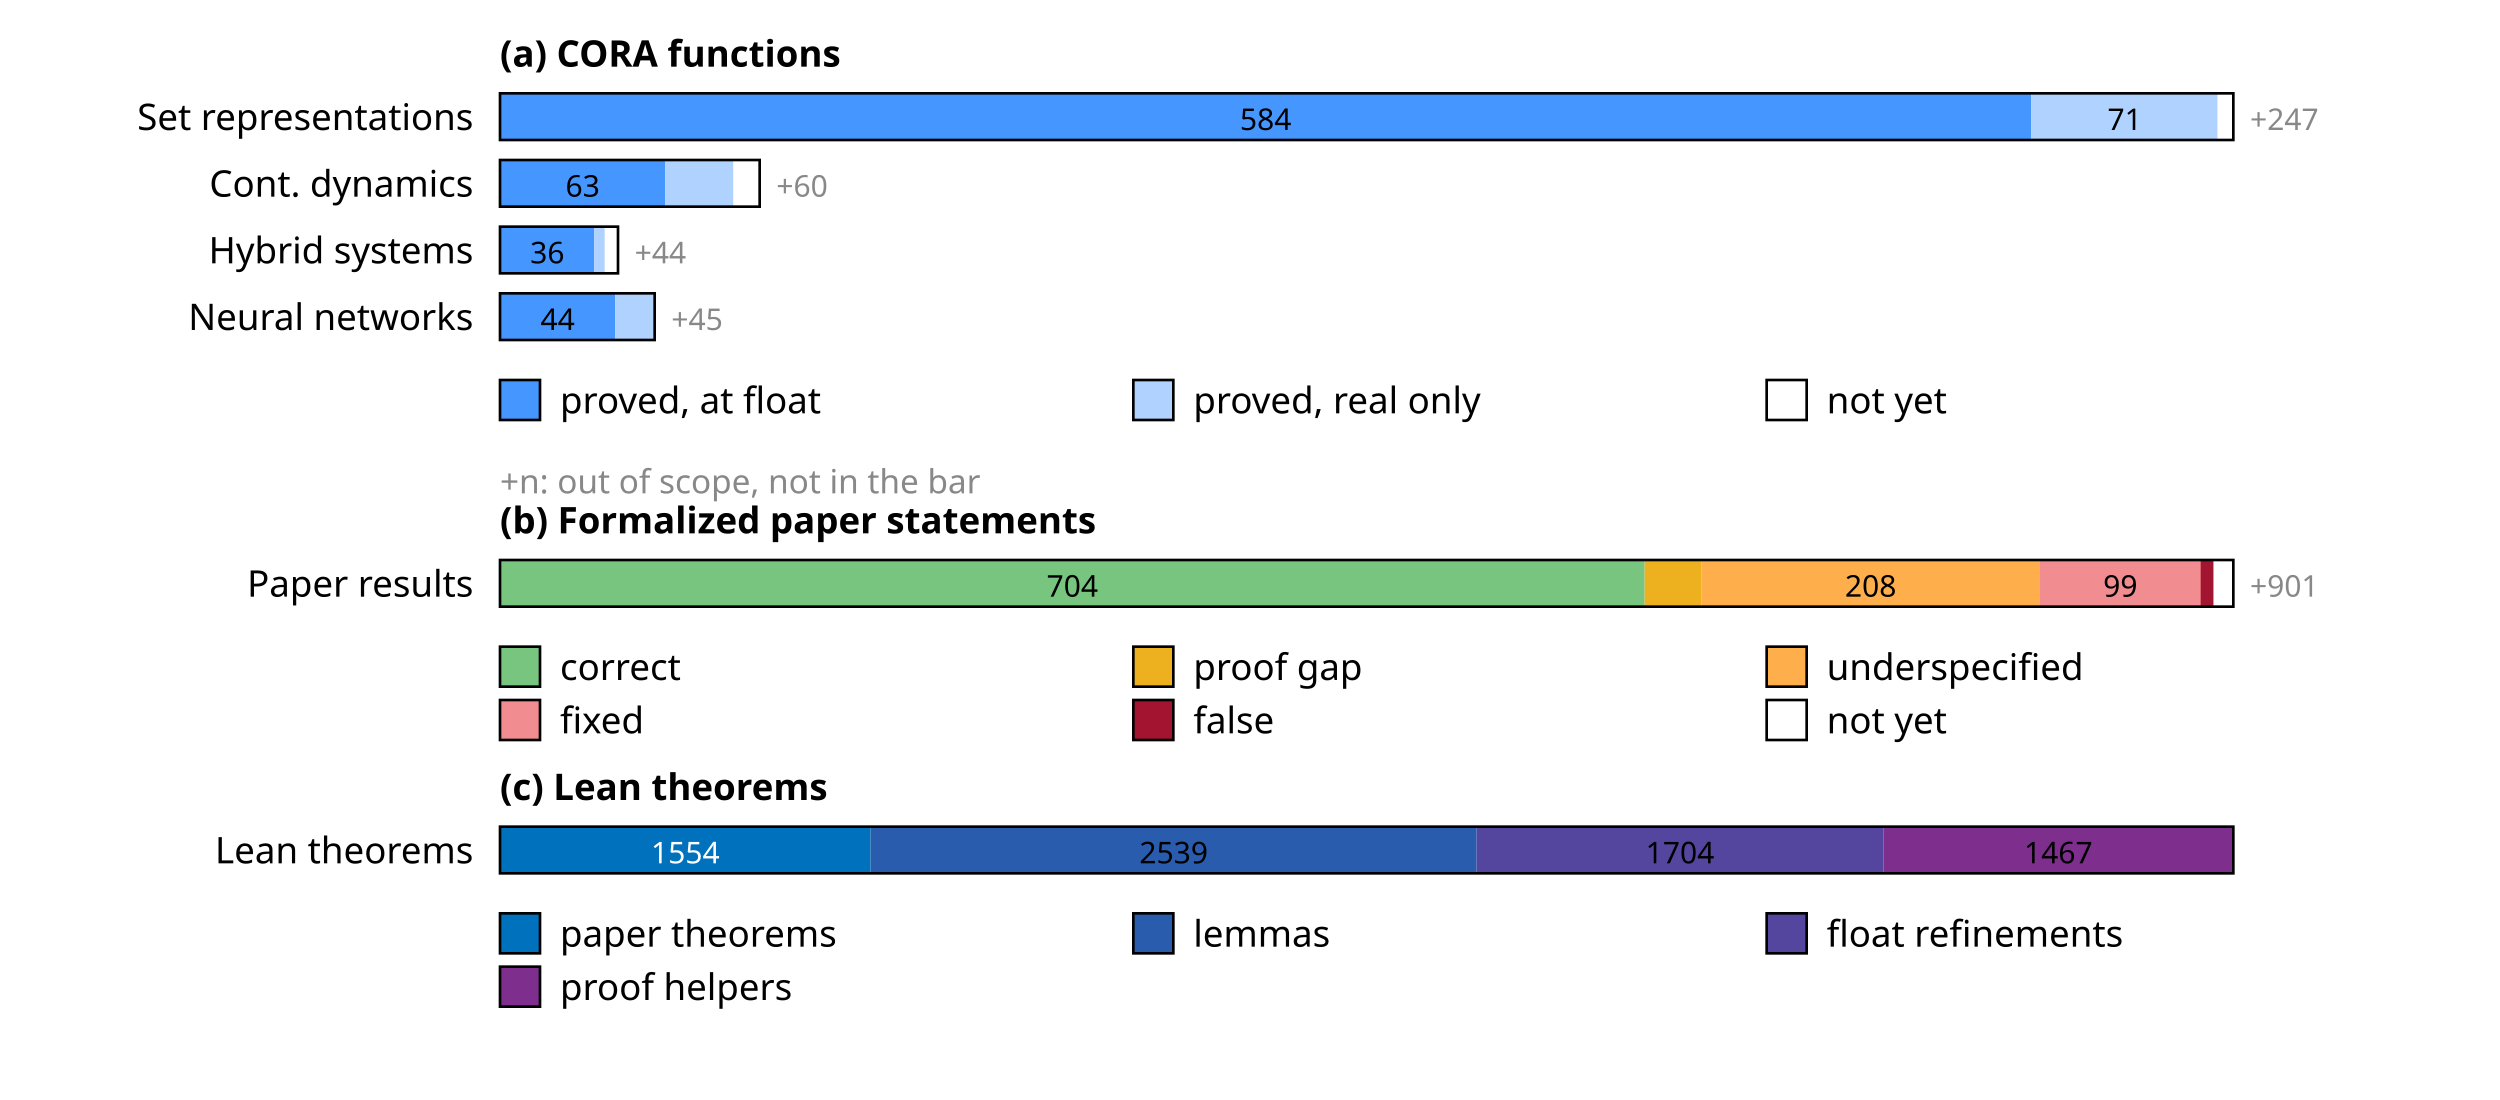
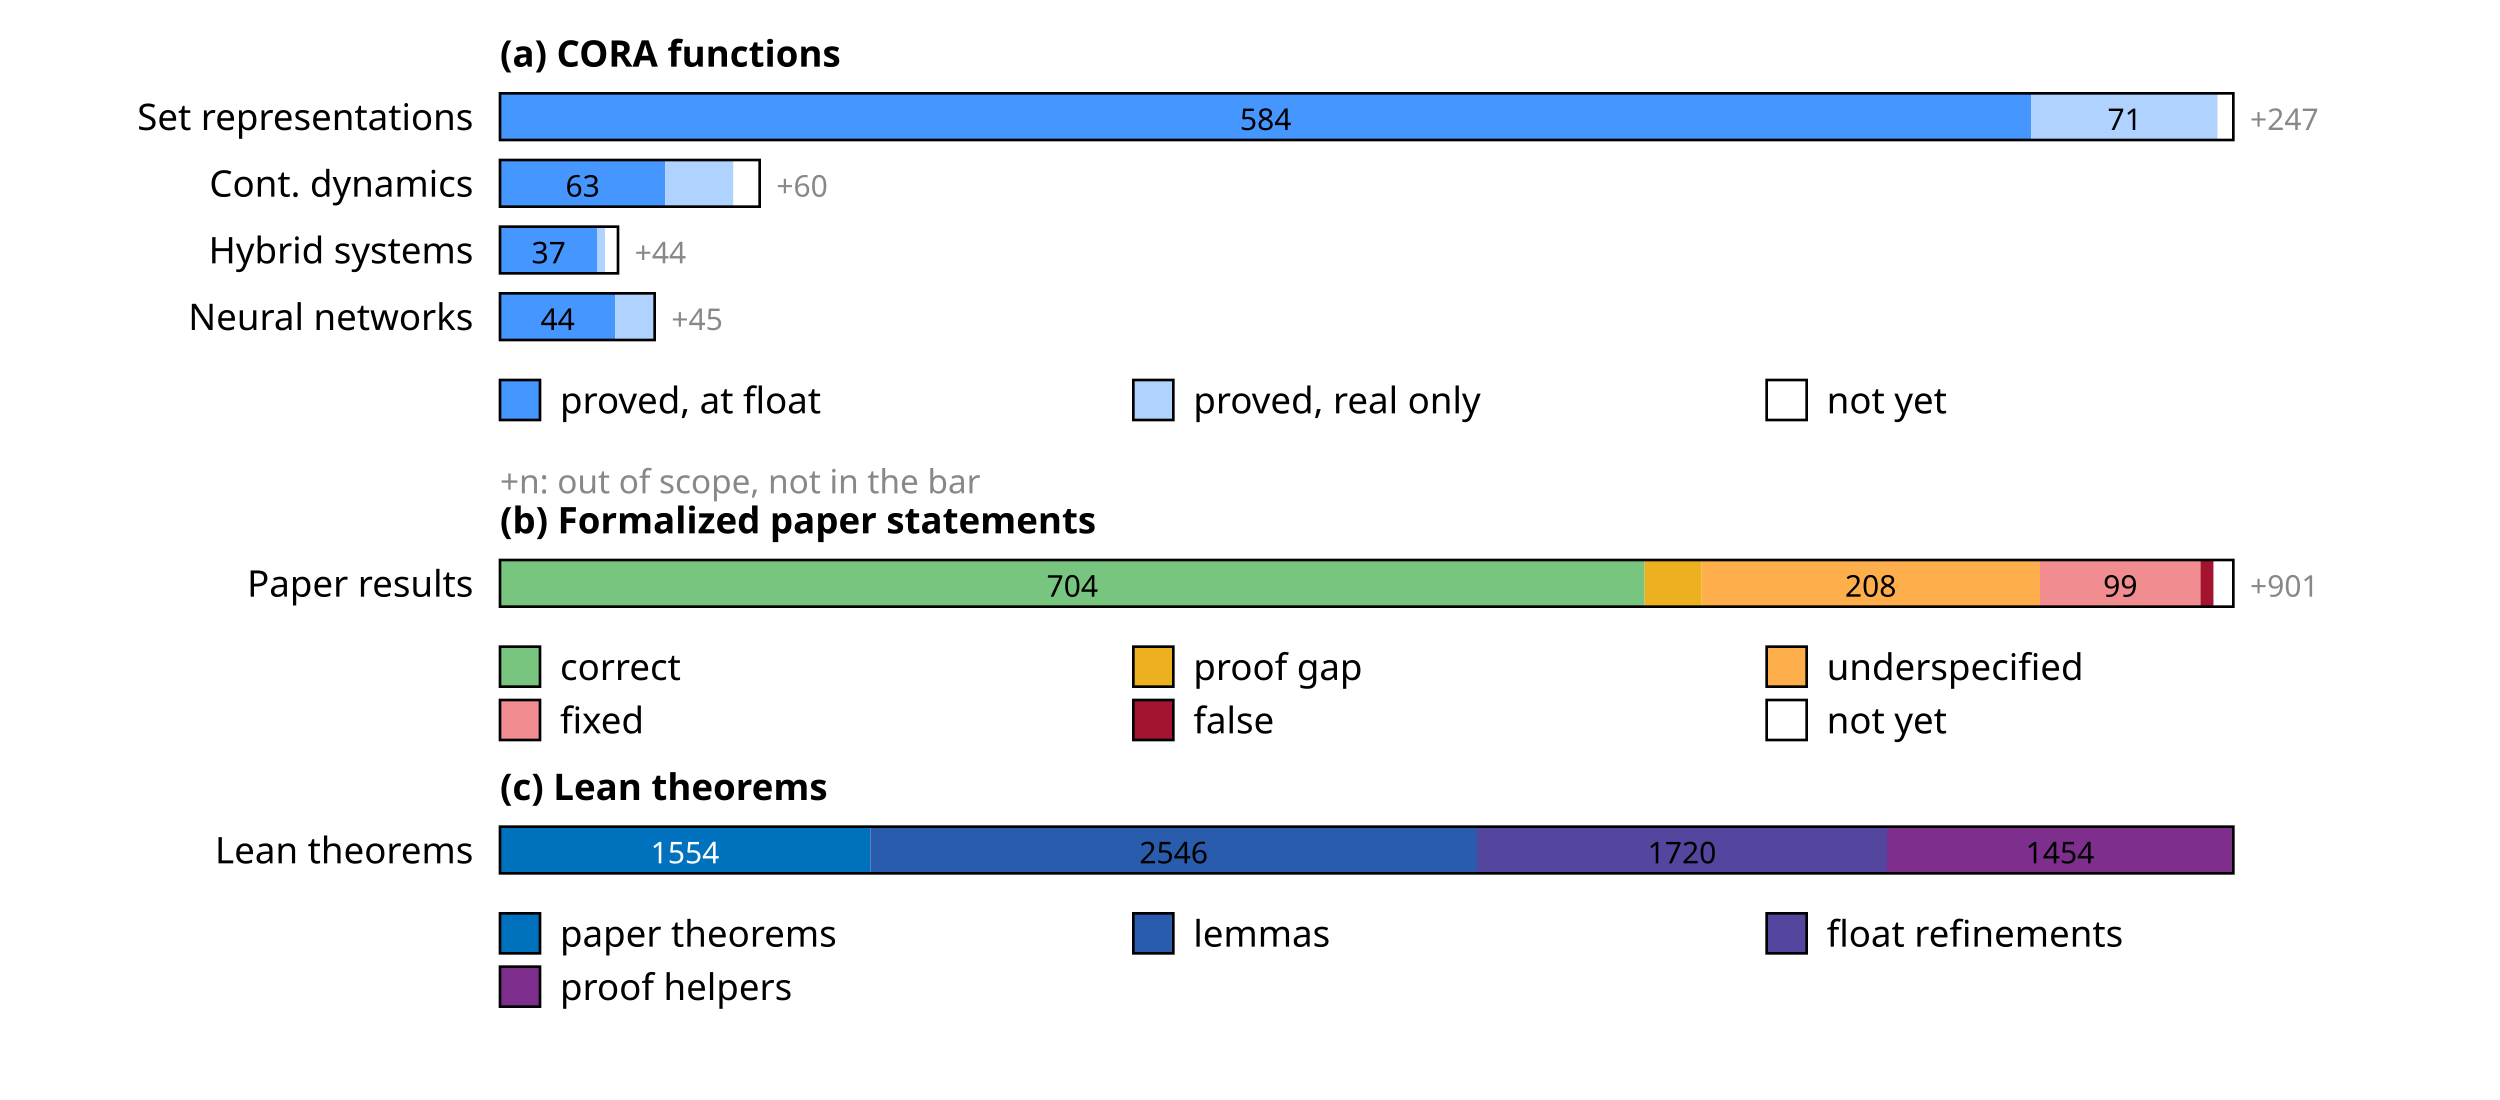
<svg xmlns="http://www.w3.org/2000/svg" width="750" height="330" font-family="sans-serif" font-size="11">
  <rect width="100%" height="100%" fill="white" />
  <text x="150" y="20" font-weight="bold">(a) CORA functions</text>
  <text x="142" y="39" text-anchor="end">Set representations</text>
  <rect x="150.0" y="28" width="459.4" height="14" fill="rgb(69,150,255)" />
  <text x="379.7" y="39" text-anchor="middle" font-size="9" fill="#000">584</text>
  <rect x="609.4" y="28" width="55.9" height="14" fill="rgb(176,210,255)" />
  <text x="637.4" y="39" text-anchor="middle" font-size="9" fill="#000">71</text>
  <rect x="665.3" y="28" width="4.7" height="14" fill="rgb(255,255,255)" />
  <rect x="150" y="28" width="520.0" height="14" fill="none" stroke="#000" stroke-width="0.8" />
  <text x="675.0" y="39" font-size="9" fill="#888">+247</text>
  <text x="142" y="59" text-anchor="end">Cont. dynamics</text>
  <rect x="150.0" y="48" width="49.6" height="14" fill="rgb(69,150,255)" />
  <text x="174.8" y="59" text-anchor="middle" font-size="9" fill="#000">63</text>
  <rect x="199.6" y="48" width="20.5" height="14" fill="rgb(176,210,255)" />
  <rect x="220.0" y="48" width="7.9" height="14" fill="rgb(255,255,255)" />
  <rect x="150" y="48" width="77.9" height="14" fill="none" stroke="#000" stroke-width="0.8" />
  <text x="232.9" y="59" font-size="9" fill="#888">+60</text>
  <text x="142" y="79" text-anchor="end">Hybrid systems</text>
-   <rect x="150.0" y="68" width="28.3" height="14" fill="rgb(69,150,255)" />
-   <text x="164.2" y="79" text-anchor="middle" font-size="9" fill="#000">36</text>
-   <rect x="178.3" y="68" width="3.1" height="14" fill="rgb(176,210,255)" />
+   <rect x="150.0" y="68" width="29.1" height="14" fill="rgb(69,150,255)" />
+   <text x="164.6" y="79" text-anchor="middle" font-size="9" fill="#000">37</text>
+   <rect x="179.1" y="68" width="2.4" height="14" fill="rgb(176,210,255)" />
  <rect x="181.5" y="68" width="3.9" height="14" fill="rgb(255,255,255)" />
  <rect x="150" y="68" width="35.4" height="14" fill="none" stroke="#000" stroke-width="0.8" />
  <text x="190.4" y="79" font-size="9" fill="#888">+44</text>
  <text x="142" y="99" text-anchor="end">Neural networks</text>
  <rect x="150.0" y="88" width="34.6" height="14" fill="rgb(69,150,255)" />
  <text x="167.3" y="99" text-anchor="middle" font-size="9" fill="#000">44</text>
  <rect x="184.6" y="88" width="11.8" height="14" fill="rgb(176,210,255)" />
  <rect x="150" y="88" width="46.4" height="14" fill="none" stroke="#000" stroke-width="0.8" />
  <text x="201.4" y="99" font-size="9" fill="#888">+45</text>
  <rect x="150" y="114" width="12" height="12" fill="rgb(69,150,255)" stroke="#000" stroke-width="0.8" />
  <text x="168" y="124">proved, at float</text>
  <rect x="340" y="114" width="12" height="12" fill="rgb(176,210,255)" stroke="#000" stroke-width="0.8" />
  <text x="358" y="124">proved, real only</text>
  <rect x="530" y="114" width="12" height="12" fill="rgb(255,255,255)" stroke="#000" stroke-width="0.8" />
  <text x="548" y="124">not yet</text>
  <text x="150" y="148" font-size="10" fill="#888">+n: out of scope, not in the bar</text>
  <text x="150" y="160" font-weight="bold">(b) Formalized paper statements</text>
  <text x="142" y="179" text-anchor="end">Paper results</text>
  <rect x="150.0" y="168" width="343.4" height="14" fill="rgb(120,197,127)" />
  <text x="321.7" y="179" text-anchor="middle" font-size="9" fill="#000">704</text>
  <rect x="493.4" y="168" width="17.1" height="14" fill="rgb(237,177,32)" />
  <rect x="510.5" y="168" width="101.5" height="14" fill="rgb(255,174,76)" />
  <text x="561.2" y="179" text-anchor="middle" font-size="9" fill="#000">208</text>
  <rect x="612.0" y="168" width="48.3" height="14" fill="rgb(241,141,145)" />
  <text x="636.1" y="179" text-anchor="middle" font-size="9" fill="#000">99</text>
  <rect x="660.2" y="168" width="3.9" height="14" fill="rgb(162,20,47)" />
  <rect x="664.1" y="168" width="5.9" height="14" fill="rgb(255,255,255)" />
  <rect x="150" y="168" width="520.0" height="14" fill="none" stroke="#000" stroke-width="0.8" />
  <text x="675.0" y="179" font-size="9" fill="#888">+901</text>
  <rect x="150" y="194" width="12" height="12" fill="rgb(120,197,127)" stroke="#000" stroke-width="0.8" />
  <text x="168" y="204">correct</text>
  <rect x="340" y="194" width="12" height="12" fill="rgb(237,177,32)" stroke="#000" stroke-width="0.8" />
  <text x="358" y="204">proof gap</text>
  <rect x="530" y="194" width="12" height="12" fill="rgb(255,174,76)" stroke="#000" stroke-width="0.8" />
  <text x="548" y="204">underspecified</text>
  <rect x="150" y="210" width="12" height="12" fill="rgb(241,141,145)" stroke="#000" stroke-width="0.8" />
  <text x="168" y="220">fixed</text>
  <rect x="340" y="210" width="12" height="12" fill="rgb(162,20,47)" stroke="#000" stroke-width="0.8" />
  <text x="358" y="220">false</text>
  <rect x="530" y="210" width="12" height="12" fill="rgb(255,255,255)" stroke="#000" stroke-width="0.8" />
  <text x="548" y="220">not yet</text>
  <text x="150" y="240" font-weight="bold">(c) Lean theorems</text>
  <text x="142" y="259" text-anchor="end">Lean theorems</text>
-   <rect x="150.0" y="248" width="111.2" height="14" fill="rgb(0,114,189)" />
-   <text x="205.6" y="259" text-anchor="middle" font-size="9" fill="#fff">1554</text>
-   <rect x="261.2" y="248" width="181.8" height="14" fill="rgb(42,92,173)" />
-   <text x="352.1" y="259" text-anchor="middle" font-size="9" fill="#000">2539</text>
-   <rect x="443.0" y="248" width="122.0" height="14" fill="rgb(84,69,158)" />
-   <text x="504.0" y="259" text-anchor="middle" font-size="9" fill="#000">1704</text>
-   <rect x="565.0" y="248" width="105.0" height="14" fill="rgb(126,47,142)" />
-   <text x="617.5" y="259" text-anchor="middle" font-size="9" fill="#000">1467</text>
+   <rect x="150.0" y="248" width="111.1" height="14" fill="rgb(0,114,189)" />
+   <text x="205.5" y="259" text-anchor="middle" font-size="9" fill="#fff">1554</text>
+   <rect x="261.1" y="248" width="182.0" height="14" fill="rgb(42,92,173)" />
+   <text x="352.1" y="259" text-anchor="middle" font-size="9" fill="#000">2546</text>
+   <rect x="443.1" y="248" width="123.0" height="14" fill="rgb(84,69,158)" />
+   <text x="504.6" y="259" text-anchor="middle" font-size="9" fill="#000">1720</text>
+   <rect x="566.1" y="248" width="103.9" height="14" fill="rgb(126,47,142)" />
+   <text x="618.0" y="259" text-anchor="middle" font-size="9" fill="#000">1454</text>
  <rect x="150" y="248" width="520.0" height="14" fill="none" stroke="#000" stroke-width="0.8" />
  <rect x="150" y="274" width="12" height="12" fill="rgb(0,114,189)" stroke="#000" stroke-width="0.8" />
  <text x="168" y="284">paper theorems</text>
  <rect x="340" y="274" width="12" height="12" fill="rgb(42,92,173)" stroke="#000" stroke-width="0.8" />
  <text x="358" y="284">lemmas</text>
  <rect x="530" y="274" width="12" height="12" fill="rgb(84,69,158)" stroke="#000" stroke-width="0.8" />
  <text x="548" y="284">float refinements</text>
  <rect x="150" y="290" width="12" height="12" fill="rgb(126,47,142)" stroke="#000" stroke-width="0.8" />
  <text x="168" y="300">proof helpers</text>
</svg>
